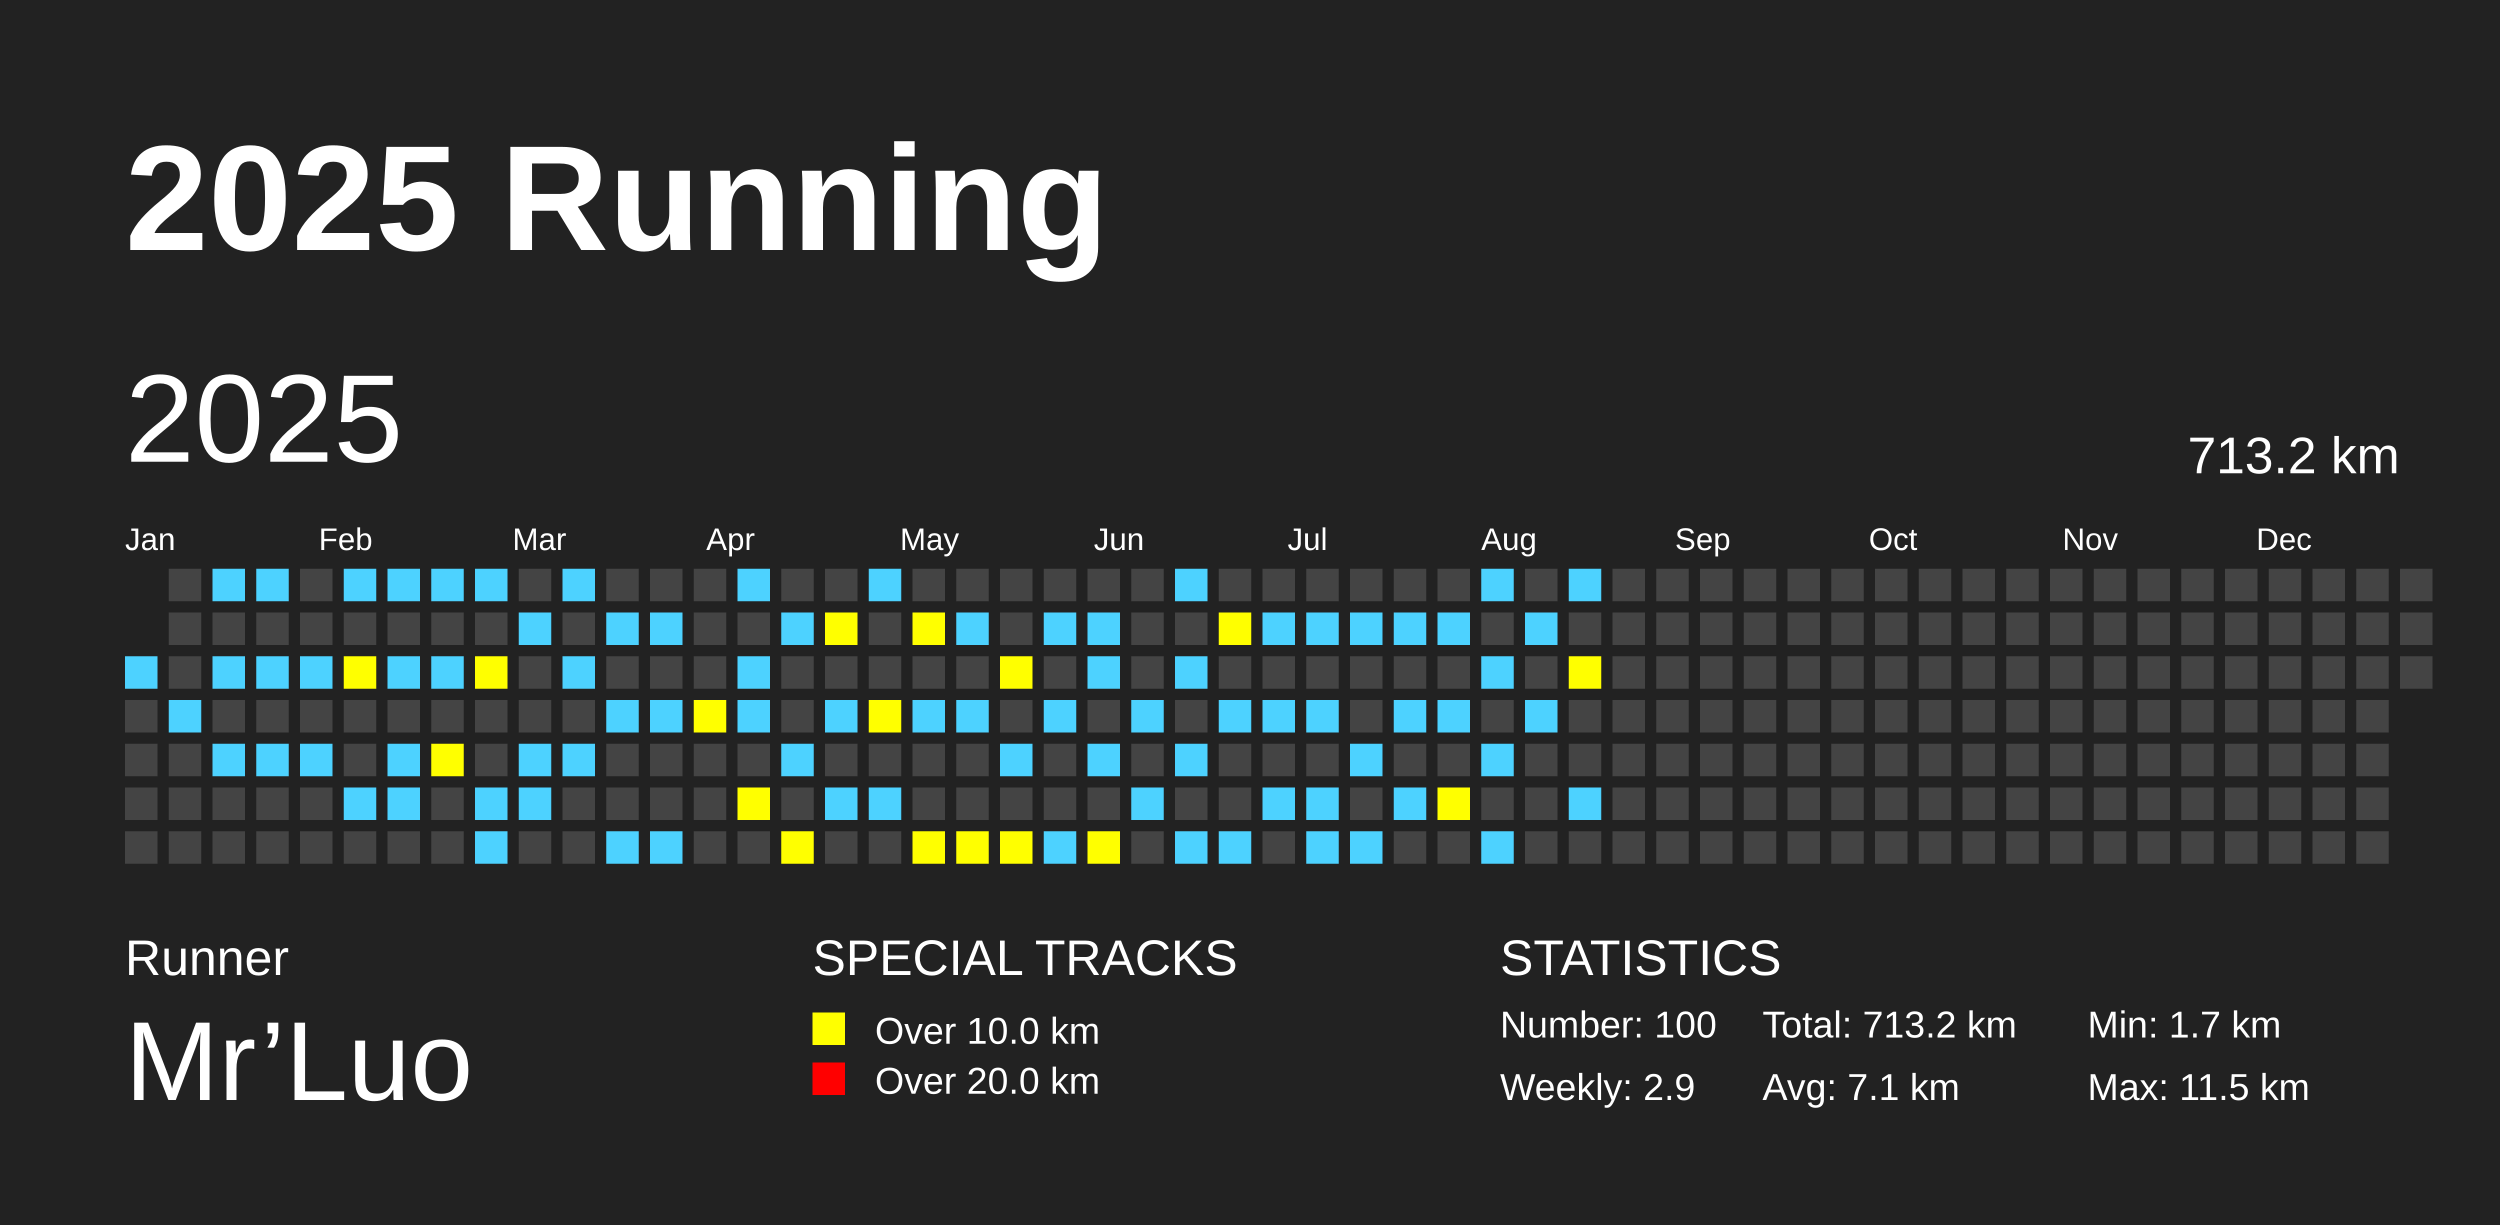
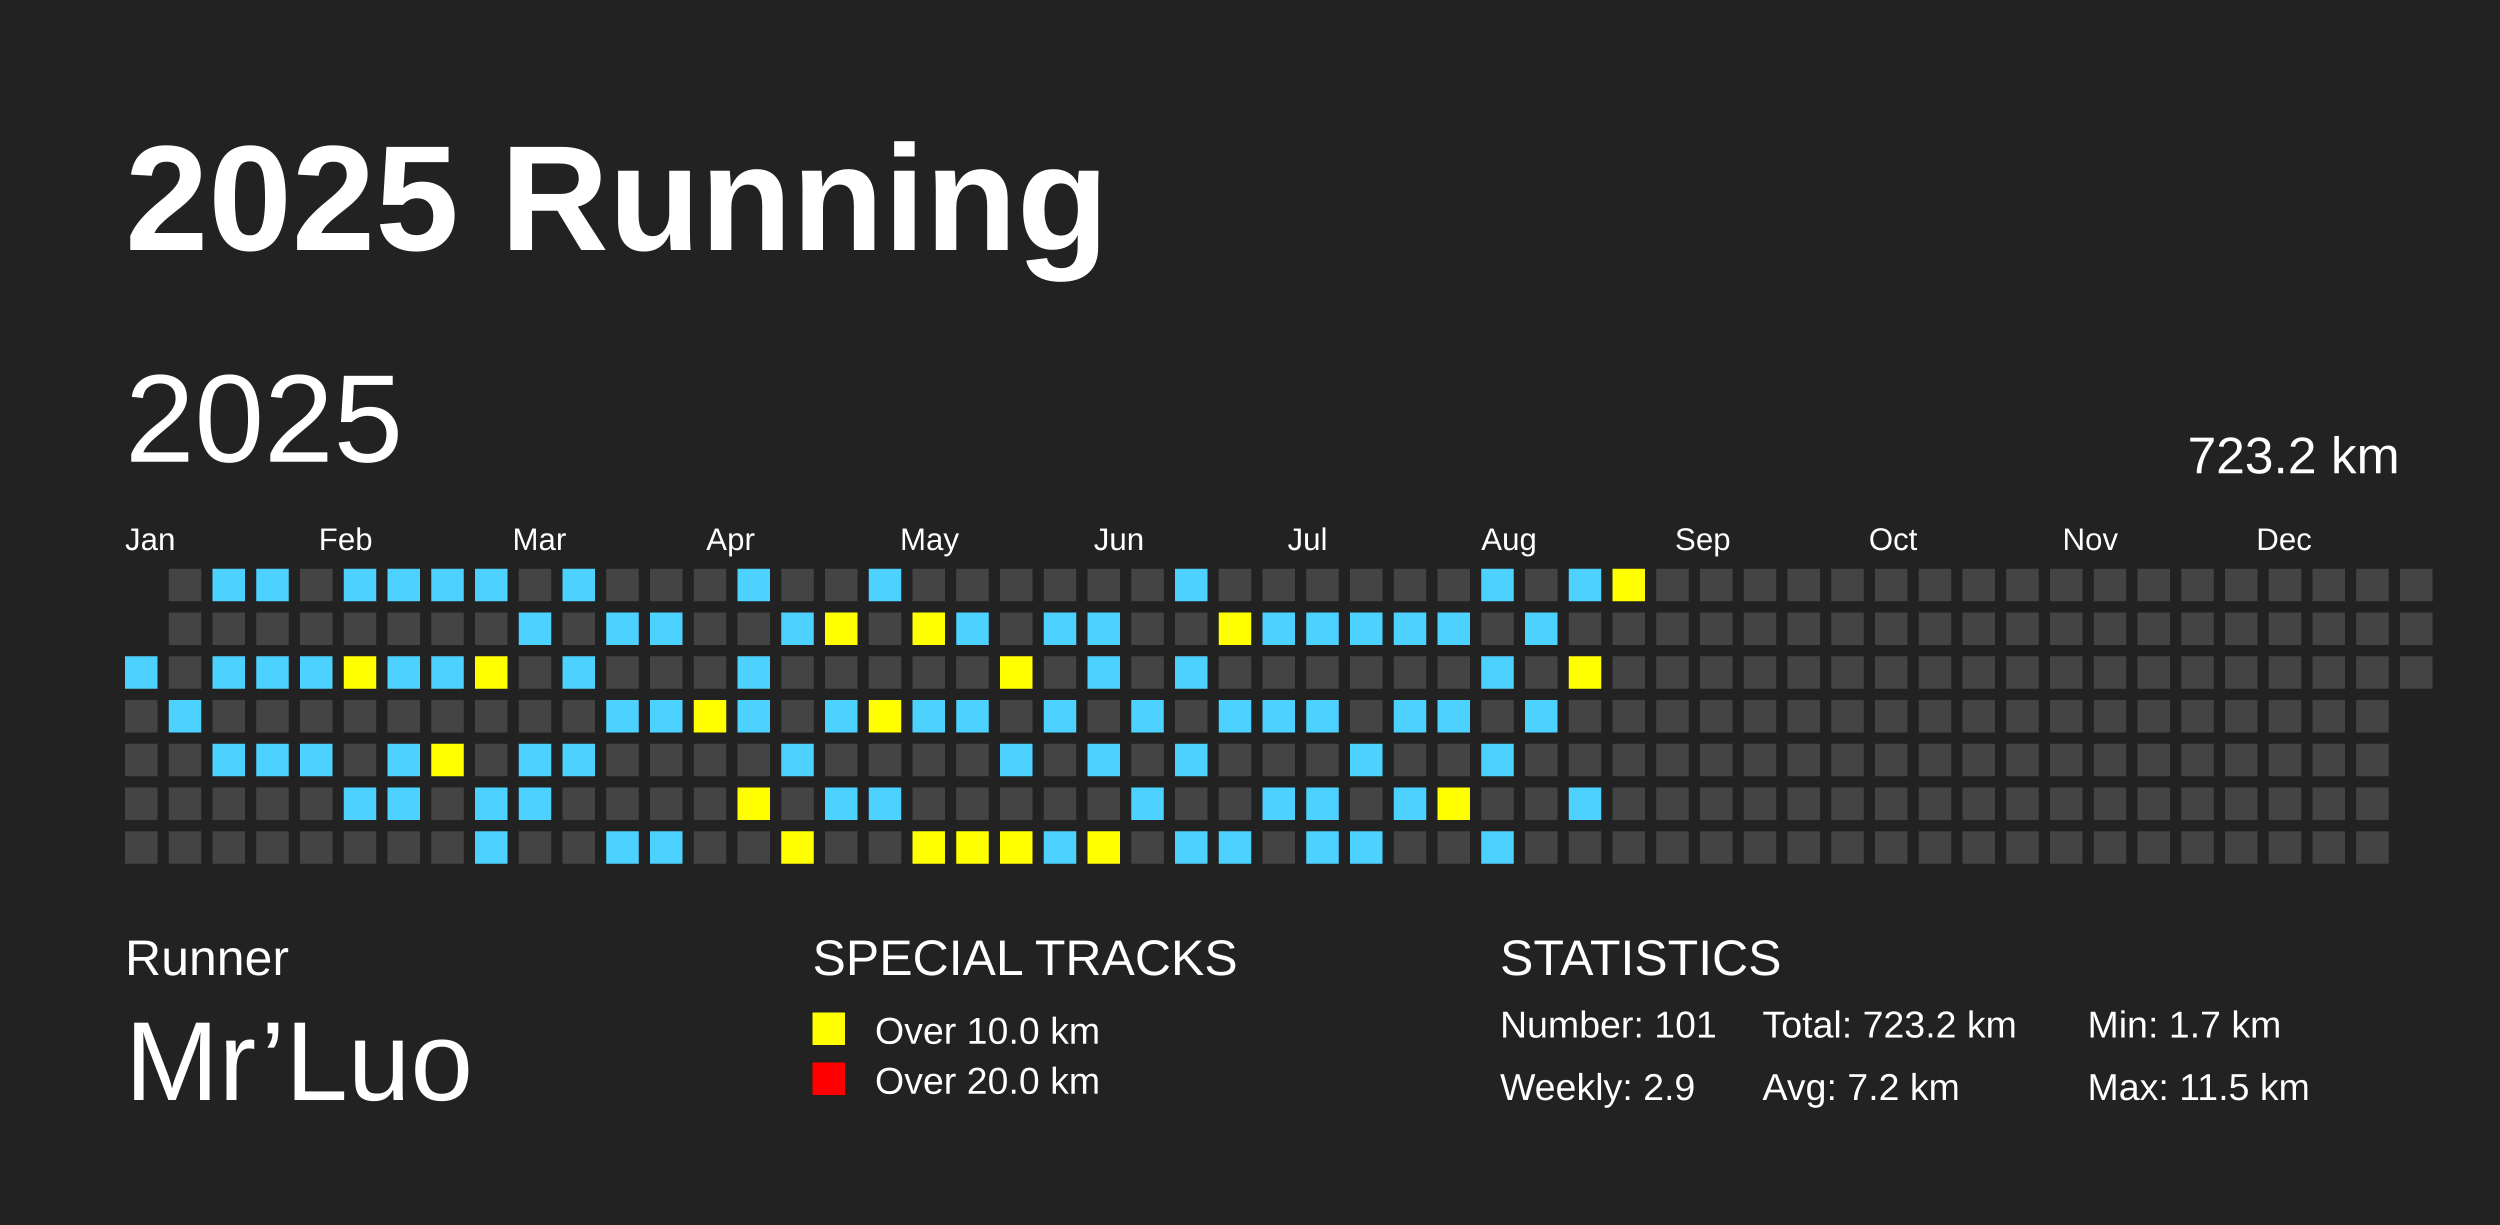
<svg xmlns="http://www.w3.org/2000/svg" baseProfile="full" height="98mm" version="1.1" viewBox="0,0,200,98" width="200mm">
  <defs />
  <rect fill="#222222" height="98" width="200" x="0" y="0" />
  <text fill="#FFFFFF" style="font-size:12px; font-family:Arial; font-weight:bold;" x="10" y="20">2025 Running</text>
  <text fill="#FFFFFF" style="font-size:4px; font-family:Arial" x="10" y="78">Runner</text>
  <text fill="#FFFFFF" style="font-size:9px; font-family:Arial" x="10" y="88">Mr’Luo</text>
  <text fill="#FFFFFF" style="font-size:4px; font-family:Arial" x="65" y="78">SPECIAL TRACKS</text>
  <rect fill="yellow" height="2.6" width="2.6" x="65" y="81" />
  <text fill="#FFFFFF" style="font-size:3px; font-family:Arial" x="70" y="83.5">Over 10.0 km</text>
  <rect fill="red" height="2.6" width="2.6" x="65" y="85" />
  <text fill="#FFFFFF" style="font-size:3px; font-family:Arial" x="70" y="87.5">Over 20.0 km</text>
  <text fill="#FFFFFF" style="font-size:4px; font-family:Arial" x="120" y="78">STATISTICS</text>
-   <text fill="#FFFFFF" style="font-size:3px; font-family:Arial" x="120" y="83">Number: 100</text>
+   <text fill="#FFFFFF" style="font-size:3px; font-family:Arial" x="120" y="83">Number: 101</text>
  <text fill="#FFFFFF" style="font-size:3px; font-family:Arial" x="120" y="88">Weekly: 2.9</text>
-   <text fill="#FFFFFF" style="font-size:3px; font-family:Arial" x="141" y="83">Total: 713.2 km</text>
-   <text fill="#FFFFFF" style="font-size:3px; font-family:Arial" x="141" y="88">Avg: 7.1 km</text>
+   <text fill="#FFFFFF" style="font-size:3px; font-family:Arial" x="141" y="83">Total: 723.2 km</text>
+   <text fill="#FFFFFF" style="font-size:3px; font-family:Arial" x="141" y="88">Avg: 7.2 km</text>
  <text fill="#FFFFFF" style="font-size:3px; font-family:Arial" x="167" y="83">Min: 1.7 km</text>
  <text fill="#FFFFFF" style="font-size:3px; font-family:Arial" x="167" y="88">Max: 11.5 km</text>
  <text dominant-baseline="hanging" fill="#FFFFFF" style="font-size:10.0px; font-family:Arial;" x="10" y="30">2025</text>
-   <text dominant-baseline="hanging" fill="#FFFFFF" style="font-size:4.125px; font-family:Arial;" x="175" y="35">713.2 km</text>
+   <text dominant-baseline="hanging" fill="#FFFFFF" style="font-size:4.125px; font-family:Arial;" x="175" y="35">723.2 km</text>
  <text fill="#FFFFFF" style="font-size:2.5px; font-family:Arial" x="10.0" y="44">Jan</text>
  <text fill="#FFFFFF" style="font-size:2.5px; font-family:Arial" x="25.5" y="44">Feb</text>
  <text fill="#FFFFFF" style="font-size:2.5px; font-family:Arial" x="41.0" y="44">Mar</text>
  <text fill="#FFFFFF" style="font-size:2.5px; font-family:Arial" x="56.5" y="44">Apr</text>
  <text fill="#FFFFFF" style="font-size:2.5px; font-family:Arial" x="72.0" y="44">May</text>
  <text fill="#FFFFFF" style="font-size:2.5px; font-family:Arial" x="87.5" y="44">Jun</text>
  <text fill="#FFFFFF" style="font-size:2.5px; font-family:Arial" x="103.0" y="44">Jul</text>
  <text fill="#FFFFFF" style="font-size:2.5px; font-family:Arial" x="118.5" y="44">Aug</text>
  <text fill="#FFFFFF" style="font-size:2.5px; font-family:Arial" x="134.0" y="44">Sep</text>
  <text fill="#FFFFFF" style="font-size:2.5px; font-family:Arial" x="149.5" y="44">Oct</text>
  <text fill="#FFFFFF" style="font-size:2.5px; font-family:Arial" x="165.0" y="44">Nov</text>
  <text fill="#FFFFFF" style="font-size:2.5px; font-family:Arial" x="180.5" y="44">Dec</text>
  <rect fill="#4DD2FF" height="2.6" width="2.6" x="10.0" y="52.5" />
  <rect fill="#444444" height="2.6" width="2.6" x="10.0" y="56.0" />
  <rect fill="#444444" height="2.6" width="2.6" x="10.0" y="59.5" />
  <rect fill="#444444" height="2.6" width="2.6" x="10.0" y="63.0" />
  <rect fill="#444444" height="2.6" width="2.6" x="10.0" y="66.5" />
  <rect fill="#444444" height="2.6" width="2.6" x="13.5" y="45.5" />
  <rect fill="#444444" height="2.6" width="2.6" x="13.5" y="49.0" />
  <rect fill="#444444" height="2.6" width="2.6" x="13.5" y="52.5" />
  <rect fill="#4DD2FF" height="2.6" width="2.6" x="13.5" y="56.0" />
  <rect fill="#444444" height="2.6" width="2.6" x="13.5" y="59.5" />
  <rect fill="#444444" height="2.6" width="2.6" x="13.5" y="63.0" />
  <rect fill="#444444" height="2.6" width="2.6" x="13.5" y="66.5" />
  <rect fill="#4DD2FF" height="2.6" width="2.6" x="17.0" y="45.5" />
  <rect fill="#444444" height="2.6" width="2.6" x="17.0" y="49.0" />
  <rect fill="#4DD2FF" height="2.6" width="2.6" x="17.0" y="52.5" />
  <rect fill="#444444" height="2.6" width="2.6" x="17.0" y="56.0" />
  <rect fill="#4DD2FF" height="2.6" width="2.6" x="17.0" y="59.5" />
  <rect fill="#444444" height="2.6" width="2.6" x="17.0" y="63.0" />
  <rect fill="#444444" height="2.6" width="2.6" x="17.0" y="66.5" />
  <rect fill="#4DD2FF" height="2.6" width="2.6" x="20.5" y="45.5" />
  <rect fill="#444444" height="2.6" width="2.6" x="20.5" y="49.0" />
  <rect fill="#4DD2FF" height="2.6" width="2.6" x="20.5" y="52.5" />
  <rect fill="#444444" height="2.6" width="2.6" x="20.5" y="56.0" />
  <rect fill="#4DD2FF" height="2.6" width="2.6" x="20.5" y="59.5" />
  <rect fill="#444444" height="2.6" width="2.6" x="20.5" y="63.0" />
  <rect fill="#444444" height="2.6" width="2.6" x="20.5" y="66.5" />
  <rect fill="#444444" height="2.6" width="2.6" x="24.0" y="45.5" />
  <rect fill="#444444" height="2.6" width="2.6" x="24.0" y="49.0" />
  <rect fill="#4DD2FF" height="2.6" width="2.6" x="24.0" y="52.5" />
  <rect fill="#444444" height="2.6" width="2.6" x="24.0" y="56.0" />
  <rect fill="#4DD2FF" height="2.6" width="2.6" x="24.0" y="59.5" />
  <rect fill="#444444" height="2.6" width="2.6" x="24.0" y="63.0" />
  <rect fill="#444444" height="2.6" width="2.6" x="24.0" y="66.5" />
  <rect fill="#4DD2FF" height="2.6" width="2.6" x="27.5" y="45.5" />
  <rect fill="#444444" height="2.6" width="2.6" x="27.5" y="49.0" />
  <rect fill="yellow" height="2.6" width="2.6" x="27.5" y="52.5" />
  <rect fill="#444444" height="2.6" width="2.6" x="27.5" y="56.0" />
  <rect fill="#444444" height="2.6" width="2.6" x="27.5" y="59.5" />
  <rect fill="#4DD2FF" height="2.6" width="2.6" x="27.5" y="63.0" />
  <rect fill="#444444" height="2.6" width="2.6" x="27.5" y="66.5" />
  <rect fill="#4DD2FF" height="2.6" width="2.6" x="31.0" y="45.5" />
  <rect fill="#444444" height="2.6" width="2.6" x="31.0" y="49.0" />
  <rect fill="#4DD2FF" height="2.6" width="2.6" x="31.0" y="52.5" />
  <rect fill="#444444" height="2.6" width="2.6" x="31.0" y="56.0" />
  <rect fill="#4DD2FF" height="2.6" width="2.6" x="31.0" y="59.5" />
  <rect fill="#4DD2FF" height="2.6" width="2.6" x="31.0" y="63.0" />
  <rect fill="#444444" height="2.6" width="2.6" x="31.0" y="66.5" />
  <rect fill="#4DD2FF" height="2.6" width="2.6" x="34.5" y="45.5" />
  <rect fill="#444444" height="2.6" width="2.6" x="34.5" y="49.0" />
  <rect fill="#4DD2FF" height="2.6" width="2.6" x="34.5" y="52.5" />
  <rect fill="#444444" height="2.6" width="2.6" x="34.5" y="56.0" />
  <rect fill="yellow" height="2.6" width="2.6" x="34.5" y="59.5" />
  <rect fill="#444444" height="2.6" width="2.6" x="34.5" y="63.0" />
  <rect fill="#444444" height="2.6" width="2.6" x="34.5" y="66.5" />
  <rect fill="#4DD2FF" height="2.6" width="2.6" x="38.0" y="45.5" />
  <rect fill="#444444" height="2.6" width="2.6" x="38.0" y="49.0" />
  <rect fill="yellow" height="2.6" width="2.6" x="38.0" y="52.5" />
  <rect fill="#444444" height="2.6" width="2.6" x="38.0" y="56.0" />
  <rect fill="#444444" height="2.6" width="2.6" x="38.0" y="59.5" />
  <rect fill="#4DD2FF" height="2.6" width="2.6" x="38.0" y="63.0" />
  <rect fill="#4DD2FF" height="2.6" width="2.6" x="38.0" y="66.5" />
  <rect fill="#444444" height="2.6" width="2.6" x="41.5" y="45.5" />
  <rect fill="#4DD2FF" height="2.6" width="2.6" x="41.5" y="49.0" />
  <rect fill="#444444" height="2.6" width="2.6" x="41.5" y="52.5" />
  <rect fill="#444444" height="2.6" width="2.6" x="41.5" y="56.0" />
  <rect fill="#4DD2FF" height="2.6" width="2.6" x="41.5" y="59.5" />
  <rect fill="#4DD2FF" height="2.6" width="2.6" x="41.5" y="63.0" />
  <rect fill="#444444" height="2.6" width="2.6" x="41.5" y="66.5" />
  <rect fill="#4DD2FF" height="2.6" width="2.6" x="45.0" y="45.5" />
  <rect fill="#444444" height="2.6" width="2.6" x="45.0" y="49.0" />
  <rect fill="#4DD2FF" height="2.6" width="2.6" x="45.0" y="52.5" />
  <rect fill="#444444" height="2.6" width="2.6" x="45.0" y="56.0" />
  <rect fill="#4DD2FF" height="2.6" width="2.6" x="45.0" y="59.5" />
  <rect fill="#444444" height="2.6" width="2.6" x="45.0" y="63.0" />
  <rect fill="#444444" height="2.6" width="2.6" x="45.0" y="66.5" />
  <rect fill="#444444" height="2.6" width="2.6" x="48.5" y="45.5" />
  <rect fill="#4DD2FF" height="2.6" width="2.6" x="48.5" y="49.0" />
  <rect fill="#444444" height="2.6" width="2.6" x="48.5" y="52.5" />
  <rect fill="#4DD2FF" height="2.6" width="2.6" x="48.5" y="56.0" />
  <rect fill="#444444" height="2.6" width="2.6" x="48.5" y="59.5" />
  <rect fill="#444444" height="2.6" width="2.6" x="48.5" y="63.0" />
  <rect fill="#4DD2FF" height="2.6" width="2.6" x="48.5" y="66.5" />
  <rect fill="#444444" height="2.6" width="2.6" x="52.0" y="45.5" />
  <rect fill="#4DD2FF" height="2.6" width="2.6" x="52.0" y="49.0" />
  <rect fill="#444444" height="2.6" width="2.6" x="52.0" y="52.5" />
  <rect fill="#4DD2FF" height="2.6" width="2.6" x="52.0" y="56.0" />
  <rect fill="#444444" height="2.6" width="2.6" x="52.0" y="59.5" />
  <rect fill="#444444" height="2.6" width="2.6" x="52.0" y="63.0" />
  <rect fill="#4DD2FF" height="2.6" width="2.6" x="52.0" y="66.5" />
  <rect fill="#444444" height="2.6" width="2.6" x="55.5" y="45.5" />
  <rect fill="#444444" height="2.6" width="2.6" x="55.5" y="49.0" />
  <rect fill="#444444" height="2.6" width="2.6" x="55.5" y="52.5" />
  <rect fill="yellow" height="2.6" width="2.6" x="55.5" y="56.0" />
  <rect fill="#444444" height="2.6" width="2.6" x="55.5" y="59.5" />
  <rect fill="#444444" height="2.6" width="2.6" x="55.5" y="63.0" />
  <rect fill="#444444" height="2.6" width="2.6" x="55.5" y="66.5" />
  <rect fill="#4DD2FF" height="2.6" width="2.6" x="59.0" y="45.5" />
  <rect fill="#444444" height="2.6" width="2.6" x="59.0" y="49.0" />
  <rect fill="#4DD2FF" height="2.6" width="2.6" x="59.0" y="52.5" />
  <rect fill="#4DD2FF" height="2.6" width="2.6" x="59.0" y="56.0" />
  <rect fill="#444444" height="2.6" width="2.6" x="59.0" y="59.5" />
  <rect fill="yellow" height="2.6" width="2.6" x="59.0" y="63.0" />
  <rect fill="#444444" height="2.6" width="2.6" x="59.0" y="66.5" />
  <rect fill="#444444" height="2.6" width="2.6" x="62.5" y="45.5" />
  <rect fill="#4DD2FF" height="2.6" width="2.6" x="62.5" y="49.0" />
  <rect fill="#444444" height="2.6" width="2.6" x="62.5" y="52.5" />
  <rect fill="#444444" height="2.6" width="2.6" x="62.5" y="56.0" />
  <rect fill="#4DD2FF" height="2.6" width="2.6" x="62.5" y="59.5" />
  <rect fill="#444444" height="2.6" width="2.6" x="62.5" y="63.0" />
  <rect fill="yellow" height="2.6" width="2.6" x="62.5" y="66.5" />
  <rect fill="#444444" height="2.6" width="2.6" x="66.0" y="45.5" />
  <rect fill="yellow" height="2.6" width="2.6" x="66.0" y="49.0" />
  <rect fill="#444444" height="2.6" width="2.6" x="66.0" y="52.5" />
  <rect fill="#4DD2FF" height="2.6" width="2.6" x="66.0" y="56.0" />
  <rect fill="#444444" height="2.6" width="2.6" x="66.0" y="59.5" />
  <rect fill="#4DD2FF" height="2.6" width="2.6" x="66.0" y="63.0" />
  <rect fill="#444444" height="2.6" width="2.6" x="66.0" y="66.5" />
  <rect fill="#4DD2FF" height="2.6" width="2.6" x="69.5" y="45.5" />
  <rect fill="#444444" height="2.6" width="2.6" x="69.5" y="49.0" />
  <rect fill="#444444" height="2.6" width="2.6" x="69.5" y="52.5" />
  <rect fill="yellow" height="2.6" width="2.6" x="69.5" y="56.0" />
  <rect fill="#444444" height="2.6" width="2.6" x="69.5" y="59.5" />
  <rect fill="#4DD2FF" height="2.6" width="2.6" x="69.5" y="63.0" />
  <rect fill="#444444" height="2.6" width="2.6" x="69.5" y="66.5" />
  <rect fill="#444444" height="2.6" width="2.6" x="73.0" y="45.5" />
  <rect fill="yellow" height="2.6" width="2.6" x="73.0" y="49.0" />
  <rect fill="#444444" height="2.6" width="2.6" x="73.0" y="52.5" />
  <rect fill="#4DD2FF" height="2.6" width="2.6" x="73.0" y="56.0" />
  <rect fill="#444444" height="2.6" width="2.6" x="73.0" y="59.5" />
  <rect fill="#444444" height="2.6" width="2.6" x="73.0" y="63.0" />
  <rect fill="yellow" height="2.6" width="2.6" x="73.0" y="66.5" />
  <rect fill="#444444" height="2.6" width="2.6" x="76.5" y="45.5" />
  <rect fill="#4DD2FF" height="2.6" width="2.6" x="76.5" y="49.0" />
  <rect fill="#444444" height="2.6" width="2.6" x="76.5" y="52.5" />
  <rect fill="#4DD2FF" height="2.6" width="2.6" x="76.5" y="56.0" />
  <rect fill="#444444" height="2.6" width="2.6" x="76.5" y="59.5" />
  <rect fill="#444444" height="2.6" width="2.6" x="76.5" y="63.0" />
  <rect fill="yellow" height="2.6" width="2.6" x="76.5" y="66.5" />
  <rect fill="#444444" height="2.6" width="2.6" x="80.0" y="45.5" />
  <rect fill="#444444" height="2.6" width="2.6" x="80.0" y="49.0" />
  <rect fill="yellow" height="2.6" width="2.6" x="80.0" y="52.5" />
  <rect fill="#444444" height="2.6" width="2.6" x="80.0" y="56.0" />
  <rect fill="#4DD2FF" height="2.6" width="2.6" x="80.0" y="59.5" />
  <rect fill="#444444" height="2.6" width="2.6" x="80.0" y="63.0" />
  <rect fill="yellow" height="2.6" width="2.6" x="80.0" y="66.5" />
  <rect fill="#444444" height="2.6" width="2.6" x="83.5" y="45.5" />
  <rect fill="#4DD2FF" height="2.6" width="2.6" x="83.5" y="49.0" />
  <rect fill="#444444" height="2.6" width="2.6" x="83.5" y="52.5" />
  <rect fill="#4DD2FF" height="2.6" width="2.6" x="83.5" y="56.0" />
  <rect fill="#444444" height="2.6" width="2.6" x="83.5" y="59.5" />
  <rect fill="#444444" height="2.6" width="2.6" x="83.5" y="63.0" />
  <rect fill="#4DD2FF" height="2.6" width="2.6" x="83.5" y="66.5" />
  <rect fill="#444444" height="2.6" width="2.6" x="87.0" y="45.5" />
  <rect fill="#4DD2FF" height="2.6" width="2.6" x="87.0" y="49.0" />
  <rect fill="#4DD2FF" height="2.6" width="2.6" x="87.0" y="52.5" />
  <rect fill="#444444" height="2.6" width="2.6" x="87.0" y="56.0" />
  <rect fill="#4DD2FF" height="2.6" width="2.6" x="87.0" y="59.5" />
  <rect fill="#444444" height="2.6" width="2.6" x="87.0" y="63.0" />
  <rect fill="yellow" height="2.6" width="2.6" x="87.0" y="66.5" />
  <rect fill="#444444" height="2.6" width="2.6" x="90.5" y="45.5" />
  <rect fill="#444444" height="2.6" width="2.6" x="90.5" y="49.0" />
  <rect fill="#444444" height="2.6" width="2.6" x="90.5" y="52.5" />
  <rect fill="#4DD2FF" height="2.6" width="2.6" x="90.5" y="56.0" />
  <rect fill="#444444" height="2.6" width="2.6" x="90.5" y="59.5" />
  <rect fill="#4DD2FF" height="2.6" width="2.6" x="90.5" y="63.0" />
  <rect fill="#444444" height="2.6" width="2.6" x="90.5" y="66.5" />
  <rect fill="#4DD2FF" height="2.6" width="2.6" x="94.0" y="45.5" />
  <rect fill="#444444" height="2.6" width="2.6" x="94.0" y="49.0" />
  <rect fill="#4DD2FF" height="2.6" width="2.6" x="94.0" y="52.5" />
  <rect fill="#444444" height="2.6" width="2.6" x="94.0" y="56.0" />
  <rect fill="#4DD2FF" height="2.6" width="2.6" x="94.0" y="59.5" />
  <rect fill="#444444" height="2.6" width="2.6" x="94.0" y="63.0" />
  <rect fill="#4DD2FF" height="2.6" width="2.6" x="94.0" y="66.5" />
  <rect fill="#444444" height="2.6" width="2.6" x="97.5" y="45.5" />
  <rect fill="yellow" height="2.6" width="2.6" x="97.5" y="49.0" />
  <rect fill="#444444" height="2.6" width="2.6" x="97.5" y="52.5" />
  <rect fill="#4DD2FF" height="2.6" width="2.6" x="97.5" y="56.0" />
  <rect fill="#444444" height="2.6" width="2.6" x="97.5" y="59.5" />
  <rect fill="#444444" height="2.6" width="2.6" x="97.5" y="63.0" />
  <rect fill="#4DD2FF" height="2.6" width="2.6" x="97.5" y="66.5" />
  <rect fill="#444444" height="2.6" width="2.6" x="101.0" y="45.5" />
  <rect fill="#4DD2FF" height="2.6" width="2.6" x="101.0" y="49.0" />
  <rect fill="#444444" height="2.6" width="2.6" x="101.0" y="52.5" />
  <rect fill="#4DD2FF" height="2.6" width="2.6" x="101.0" y="56.0" />
  <rect fill="#444444" height="2.6" width="2.6" x="101.0" y="59.5" />
  <rect fill="#4DD2FF" height="2.6" width="2.6" x="101.0" y="63.0" />
  <rect fill="#444444" height="2.6" width="2.6" x="101.0" y="66.5" />
  <rect fill="#444444" height="2.6" width="2.6" x="104.5" y="45.5" />
  <rect fill="#4DD2FF" height="2.6" width="2.6" x="104.5" y="49.0" />
  <rect fill="#444444" height="2.6" width="2.6" x="104.5" y="52.5" />
  <rect fill="#4DD2FF" height="2.6" width="2.6" x="104.5" y="56.0" />
  <rect fill="#444444" height="2.6" width="2.6" x="104.5" y="59.5" />
  <rect fill="#4DD2FF" height="2.6" width="2.6" x="104.5" y="63.0" />
  <rect fill="#4DD2FF" height="2.6" width="2.6" x="104.5" y="66.5" />
  <rect fill="#444444" height="2.6" width="2.6" x="108.0" y="45.5" />
  <rect fill="#4DD2FF" height="2.6" width="2.6" x="108.0" y="49.0" />
  <rect fill="#444444" height="2.6" width="2.6" x="108.0" y="52.5" />
  <rect fill="#444444" height="2.6" width="2.6" x="108.0" y="56.0" />
  <rect fill="#4DD2FF" height="2.6" width="2.6" x="108.0" y="59.5" />
  <rect fill="#444444" height="2.6" width="2.6" x="108.0" y="63.0" />
  <rect fill="#4DD2FF" height="2.6" width="2.6" x="108.0" y="66.5" />
  <rect fill="#444444" height="2.6" width="2.6" x="111.5" y="45.5" />
  <rect fill="#4DD2FF" height="2.6" width="2.6" x="111.5" y="49.0" />
  <rect fill="#444444" height="2.6" width="2.6" x="111.5" y="52.5" />
  <rect fill="#4DD2FF" height="2.6" width="2.6" x="111.5" y="56.0" />
  <rect fill="#444444" height="2.6" width="2.6" x="111.5" y="59.5" />
  <rect fill="#4DD2FF" height="2.6" width="2.6" x="111.5" y="63.0" />
  <rect fill="#444444" height="2.6" width="2.6" x="111.5" y="66.5" />
  <rect fill="#444444" height="2.6" width="2.6" x="115.0" y="45.5" />
  <rect fill="#4DD2FF" height="2.6" width="2.6" x="115.0" y="49.0" />
  <rect fill="#444444" height="2.6" width="2.6" x="115.0" y="52.5" />
  <rect fill="#4DD2FF" height="2.6" width="2.6" x="115.0" y="56.0" />
  <rect fill="#444444" height="2.6" width="2.6" x="115.0" y="59.5" />
  <rect fill="yellow" height="2.6" width="2.6" x="115.0" y="63.0" />
  <rect fill="#444444" height="2.6" width="2.6" x="115.0" y="66.5" />
  <rect fill="#4DD2FF" height="2.6" width="2.6" x="118.5" y="45.5" />
  <rect fill="#444444" height="2.6" width="2.6" x="118.5" y="49.0" />
  <rect fill="#4DD2FF" height="2.6" width="2.6" x="118.5" y="52.5" />
  <rect fill="#444444" height="2.6" width="2.6" x="118.5" y="56.0" />
  <rect fill="#4DD2FF" height="2.6" width="2.6" x="118.5" y="59.5" />
  <rect fill="#444444" height="2.6" width="2.6" x="118.5" y="63.0" />
  <rect fill="#4DD2FF" height="2.6" width="2.6" x="118.5" y="66.5" />
  <rect fill="#444444" height="2.6" width="2.6" x="122.0" y="45.5" />
  <rect fill="#4DD2FF" height="2.6" width="2.6" x="122.0" y="49.0" />
  <rect fill="#444444" height="2.6" width="2.6" x="122.0" y="52.5" />
  <rect fill="#4DD2FF" height="2.6" width="2.6" x="122.0" y="56.0" />
  <rect fill="#444444" height="2.6" width="2.6" x="122.0" y="59.5" />
  <rect fill="#444444" height="2.6" width="2.6" x="122.0" y="63.0" />
  <rect fill="#444444" height="2.6" width="2.6" x="122.0" y="66.5" />
  <rect fill="#4DD2FF" height="2.6" width="2.6" x="125.5" y="45.5" />
  <rect fill="#444444" height="2.6" width="2.6" x="125.5" y="49.0" />
  <rect fill="yellow" height="2.6" width="2.6" x="125.5" y="52.5" />
  <rect fill="#444444" height="2.6" width="2.6" x="125.5" y="56.0" />
  <rect fill="#444444" height="2.6" width="2.6" x="125.5" y="59.5" />
  <rect fill="#4DD2FF" height="2.6" width="2.6" x="125.5" y="63.0" />
  <rect fill="#444444" height="2.6" width="2.6" x="125.5" y="66.5" />
-   <rect fill="#444444" height="2.6" width="2.6" x="129.0" y="45.5" />
+   <rect fill="yellow" height="2.6" width="2.6" x="129.0" y="45.5" />
  <rect fill="#444444" height="2.6" width="2.6" x="129.0" y="49.0" />
  <rect fill="#444444" height="2.6" width="2.6" x="129.0" y="52.5" />
  <rect fill="#444444" height="2.6" width="2.6" x="129.0" y="56.0" />
  <rect fill="#444444" height="2.6" width="2.6" x="129.0" y="59.5" />
  <rect fill="#444444" height="2.6" width="2.6" x="129.0" y="63.0" />
  <rect fill="#444444" height="2.6" width="2.6" x="129.0" y="66.5" />
  <rect fill="#444444" height="2.6" width="2.6" x="132.5" y="45.5" />
  <rect fill="#444444" height="2.6" width="2.6" x="132.5" y="49.0" />
  <rect fill="#444444" height="2.6" width="2.6" x="132.5" y="52.5" />
  <rect fill="#444444" height="2.6" width="2.6" x="132.5" y="56.0" />
  <rect fill="#444444" height="2.6" width="2.6" x="132.5" y="59.5" />
  <rect fill="#444444" height="2.6" width="2.6" x="132.5" y="63.0" />
  <rect fill="#444444" height="2.6" width="2.6" x="132.5" y="66.5" />
  <rect fill="#444444" height="2.6" width="2.6" x="136.0" y="45.5" />
  <rect fill="#444444" height="2.6" width="2.6" x="136.0" y="49.0" />
  <rect fill="#444444" height="2.6" width="2.6" x="136.0" y="52.5" />
  <rect fill="#444444" height="2.6" width="2.6" x="136.0" y="56.0" />
  <rect fill="#444444" height="2.6" width="2.6" x="136.0" y="59.5" />
  <rect fill="#444444" height="2.6" width="2.6" x="136.0" y="63.0" />
  <rect fill="#444444" height="2.6" width="2.6" x="136.0" y="66.5" />
  <rect fill="#444444" height="2.6" width="2.6" x="139.5" y="45.5" />
  <rect fill="#444444" height="2.6" width="2.6" x="139.5" y="49.0" />
  <rect fill="#444444" height="2.6" width="2.6" x="139.5" y="52.5" />
  <rect fill="#444444" height="2.6" width="2.6" x="139.5" y="56.0" />
  <rect fill="#444444" height="2.6" width="2.6" x="139.5" y="59.5" />
  <rect fill="#444444" height="2.6" width="2.6" x="139.5" y="63.0" />
  <rect fill="#444444" height="2.6" width="2.6" x="139.5" y="66.5" />
  <rect fill="#444444" height="2.6" width="2.6" x="143.0" y="45.5" />
  <rect fill="#444444" height="2.6" width="2.6" x="143.0" y="49.0" />
  <rect fill="#444444" height="2.6" width="2.6" x="143.0" y="52.5" />
  <rect fill="#444444" height="2.6" width="2.6" x="143.0" y="56.0" />
  <rect fill="#444444" height="2.6" width="2.6" x="143.0" y="59.5" />
  <rect fill="#444444" height="2.6" width="2.6" x="143.0" y="63.0" />
  <rect fill="#444444" height="2.6" width="2.6" x="143.0" y="66.5" />
  <rect fill="#444444" height="2.6" width="2.6" x="146.5" y="45.5" />
  <rect fill="#444444" height="2.6" width="2.6" x="146.5" y="49.0" />
  <rect fill="#444444" height="2.6" width="2.6" x="146.5" y="52.5" />
  <rect fill="#444444" height="2.6" width="2.6" x="146.5" y="56.0" />
  <rect fill="#444444" height="2.6" width="2.6" x="146.5" y="59.5" />
  <rect fill="#444444" height="2.6" width="2.6" x="146.5" y="63.0" />
  <rect fill="#444444" height="2.6" width="2.6" x="146.5" y="66.5" />
  <rect fill="#444444" height="2.6" width="2.6" x="150.0" y="45.5" />
  <rect fill="#444444" height="2.6" width="2.6" x="150.0" y="49.0" />
  <rect fill="#444444" height="2.6" width="2.6" x="150.0" y="52.5" />
  <rect fill="#444444" height="2.6" width="2.6" x="150.0" y="56.0" />
  <rect fill="#444444" height="2.6" width="2.6" x="150.0" y="59.5" />
  <rect fill="#444444" height="2.6" width="2.6" x="150.0" y="63.0" />
  <rect fill="#444444" height="2.6" width="2.6" x="150.0" y="66.5" />
  <rect fill="#444444" height="2.6" width="2.6" x="153.5" y="45.5" />
  <rect fill="#444444" height="2.6" width="2.6" x="153.5" y="49.0" />
  <rect fill="#444444" height="2.6" width="2.6" x="153.5" y="52.5" />
  <rect fill="#444444" height="2.6" width="2.6" x="153.5" y="56.0" />
  <rect fill="#444444" height="2.6" width="2.6" x="153.5" y="59.5" />
  <rect fill="#444444" height="2.6" width="2.6" x="153.5" y="63.0" />
  <rect fill="#444444" height="2.6" width="2.6" x="153.5" y="66.5" />
  <rect fill="#444444" height="2.6" width="2.6" x="157.0" y="45.5" />
  <rect fill="#444444" height="2.6" width="2.6" x="157.0" y="49.0" />
  <rect fill="#444444" height="2.6" width="2.6" x="157.0" y="52.5" />
  <rect fill="#444444" height="2.6" width="2.6" x="157.0" y="56.0" />
  <rect fill="#444444" height="2.6" width="2.6" x="157.0" y="59.5" />
  <rect fill="#444444" height="2.6" width="2.6" x="157.0" y="63.0" />
  <rect fill="#444444" height="2.6" width="2.6" x="157.0" y="66.5" />
  <rect fill="#444444" height="2.6" width="2.6" x="160.5" y="45.5" />
  <rect fill="#444444" height="2.6" width="2.6" x="160.5" y="49.0" />
  <rect fill="#444444" height="2.6" width="2.6" x="160.5" y="52.5" />
  <rect fill="#444444" height="2.6" width="2.6" x="160.5" y="56.0" />
  <rect fill="#444444" height="2.6" width="2.6" x="160.5" y="59.5" />
  <rect fill="#444444" height="2.6" width="2.6" x="160.5" y="63.0" />
  <rect fill="#444444" height="2.6" width="2.6" x="160.5" y="66.5" />
  <rect fill="#444444" height="2.6" width="2.6" x="164.0" y="45.5" />
  <rect fill="#444444" height="2.6" width="2.6" x="164.0" y="49.0" />
  <rect fill="#444444" height="2.6" width="2.6" x="164.0" y="52.5" />
  <rect fill="#444444" height="2.6" width="2.6" x="164.0" y="56.0" />
  <rect fill="#444444" height="2.6" width="2.6" x="164.0" y="59.5" />
  <rect fill="#444444" height="2.6" width="2.6" x="164.0" y="63.0" />
  <rect fill="#444444" height="2.6" width="2.6" x="164.0" y="66.5" />
  <rect fill="#444444" height="2.6" width="2.6" x="167.5" y="45.5" />
  <rect fill="#444444" height="2.6" width="2.6" x="167.5" y="49.0" />
  <rect fill="#444444" height="2.6" width="2.6" x="167.5" y="52.5" />
  <rect fill="#444444" height="2.6" width="2.6" x="167.5" y="56.0" />
  <rect fill="#444444" height="2.6" width="2.6" x="167.5" y="59.5" />
  <rect fill="#444444" height="2.6" width="2.6" x="167.5" y="63.0" />
  <rect fill="#444444" height="2.6" width="2.6" x="167.5" y="66.5" />
  <rect fill="#444444" height="2.6" width="2.6" x="171.0" y="45.5" />
  <rect fill="#444444" height="2.6" width="2.6" x="171.0" y="49.0" />
  <rect fill="#444444" height="2.6" width="2.6" x="171.0" y="52.5" />
  <rect fill="#444444" height="2.6" width="2.6" x="171.0" y="56.0" />
  <rect fill="#444444" height="2.6" width="2.6" x="171.0" y="59.5" />
  <rect fill="#444444" height="2.6" width="2.6" x="171.0" y="63.0" />
  <rect fill="#444444" height="2.6" width="2.6" x="171.0" y="66.5" />
  <rect fill="#444444" height="2.6" width="2.6" x="174.5" y="45.5" />
  <rect fill="#444444" height="2.6" width="2.6" x="174.5" y="49.0" />
  <rect fill="#444444" height="2.6" width="2.6" x="174.5" y="52.5" />
  <rect fill="#444444" height="2.6" width="2.6" x="174.5" y="56.0" />
  <rect fill="#444444" height="2.6" width="2.6" x="174.5" y="59.5" />
  <rect fill="#444444" height="2.6" width="2.6" x="174.5" y="63.0" />
  <rect fill="#444444" height="2.6" width="2.6" x="174.5" y="66.5" />
  <rect fill="#444444" height="2.6" width="2.6" x="178.0" y="45.5" />
  <rect fill="#444444" height="2.6" width="2.6" x="178.0" y="49.0" />
  <rect fill="#444444" height="2.6" width="2.6" x="178.0" y="52.5" />
  <rect fill="#444444" height="2.6" width="2.6" x="178.0" y="56.0" />
  <rect fill="#444444" height="2.6" width="2.6" x="178.0" y="59.5" />
  <rect fill="#444444" height="2.6" width="2.6" x="178.0" y="63.0" />
  <rect fill="#444444" height="2.6" width="2.6" x="178.0" y="66.5" />
  <rect fill="#444444" height="2.6" width="2.6" x="181.5" y="45.5" />
  <rect fill="#444444" height="2.6" width="2.6" x="181.5" y="49.0" />
  <rect fill="#444444" height="2.6" width="2.6" x="181.5" y="52.5" />
  <rect fill="#444444" height="2.6" width="2.6" x="181.5" y="56.0" />
  <rect fill="#444444" height="2.6" width="2.6" x="181.5" y="59.5" />
  <rect fill="#444444" height="2.6" width="2.6" x="181.5" y="63.0" />
  <rect fill="#444444" height="2.6" width="2.6" x="181.5" y="66.5" />
  <rect fill="#444444" height="2.6" width="2.6" x="185.0" y="45.5" />
  <rect fill="#444444" height="2.6" width="2.6" x="185.0" y="49.0" />
  <rect fill="#444444" height="2.6" width="2.6" x="185.0" y="52.5" />
  <rect fill="#444444" height="2.6" width="2.6" x="185.0" y="56.0" />
  <rect fill="#444444" height="2.6" width="2.6" x="185.0" y="59.5" />
  <rect fill="#444444" height="2.6" width="2.6" x="185.0" y="63.0" />
  <rect fill="#444444" height="2.6" width="2.6" x="185.0" y="66.5" />
  <rect fill="#444444" height="2.6" width="2.6" x="188.5" y="45.5" />
  <rect fill="#444444" height="2.6" width="2.6" x="188.5" y="49.0" />
  <rect fill="#444444" height="2.6" width="2.6" x="188.5" y="52.5" />
  <rect fill="#444444" height="2.6" width="2.6" x="188.5" y="56.0" />
  <rect fill="#444444" height="2.6" width="2.6" x="188.5" y="59.5" />
  <rect fill="#444444" height="2.6" width="2.6" x="188.5" y="63.0" />
  <rect fill="#444444" height="2.6" width="2.6" x="188.5" y="66.5" />
  <rect fill="#444444" height="2.6" width="2.6" x="192.0" y="45.5" />
  <rect fill="#444444" height="2.6" width="2.6" x="192.0" y="49.0" />
  <rect fill="#444444" height="2.6" width="2.6" x="192.0" y="52.5" />
</svg>
